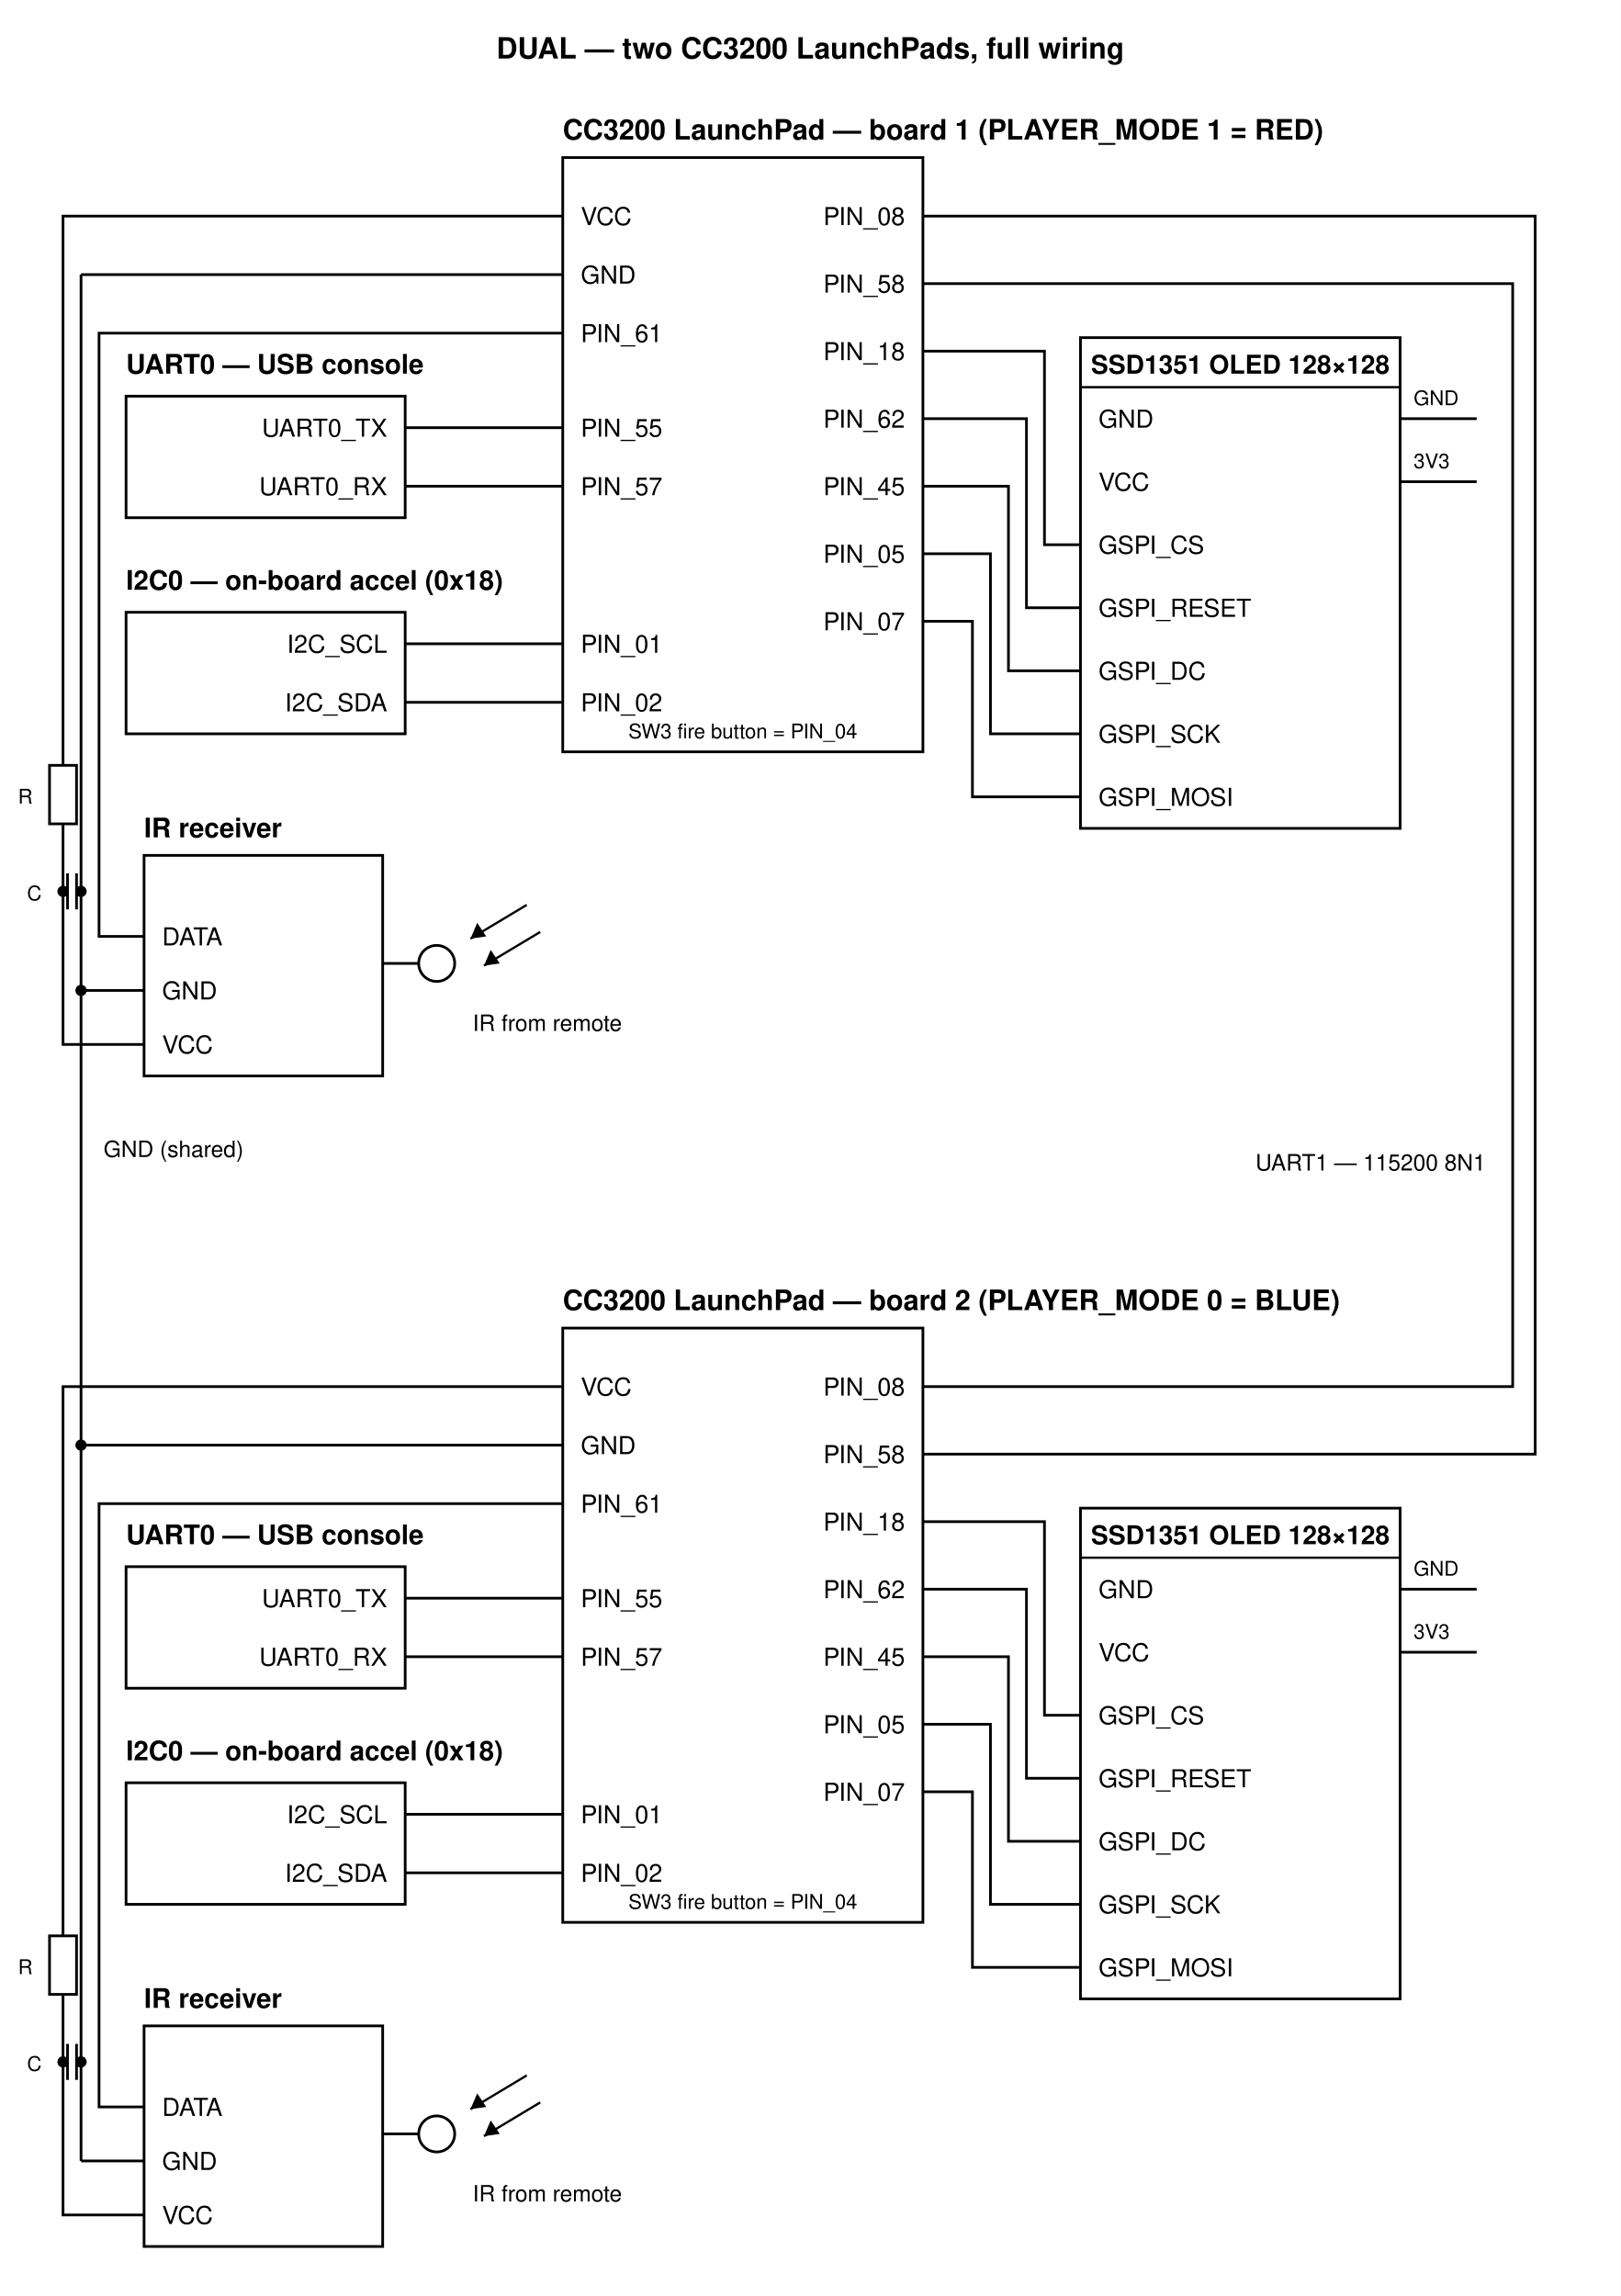
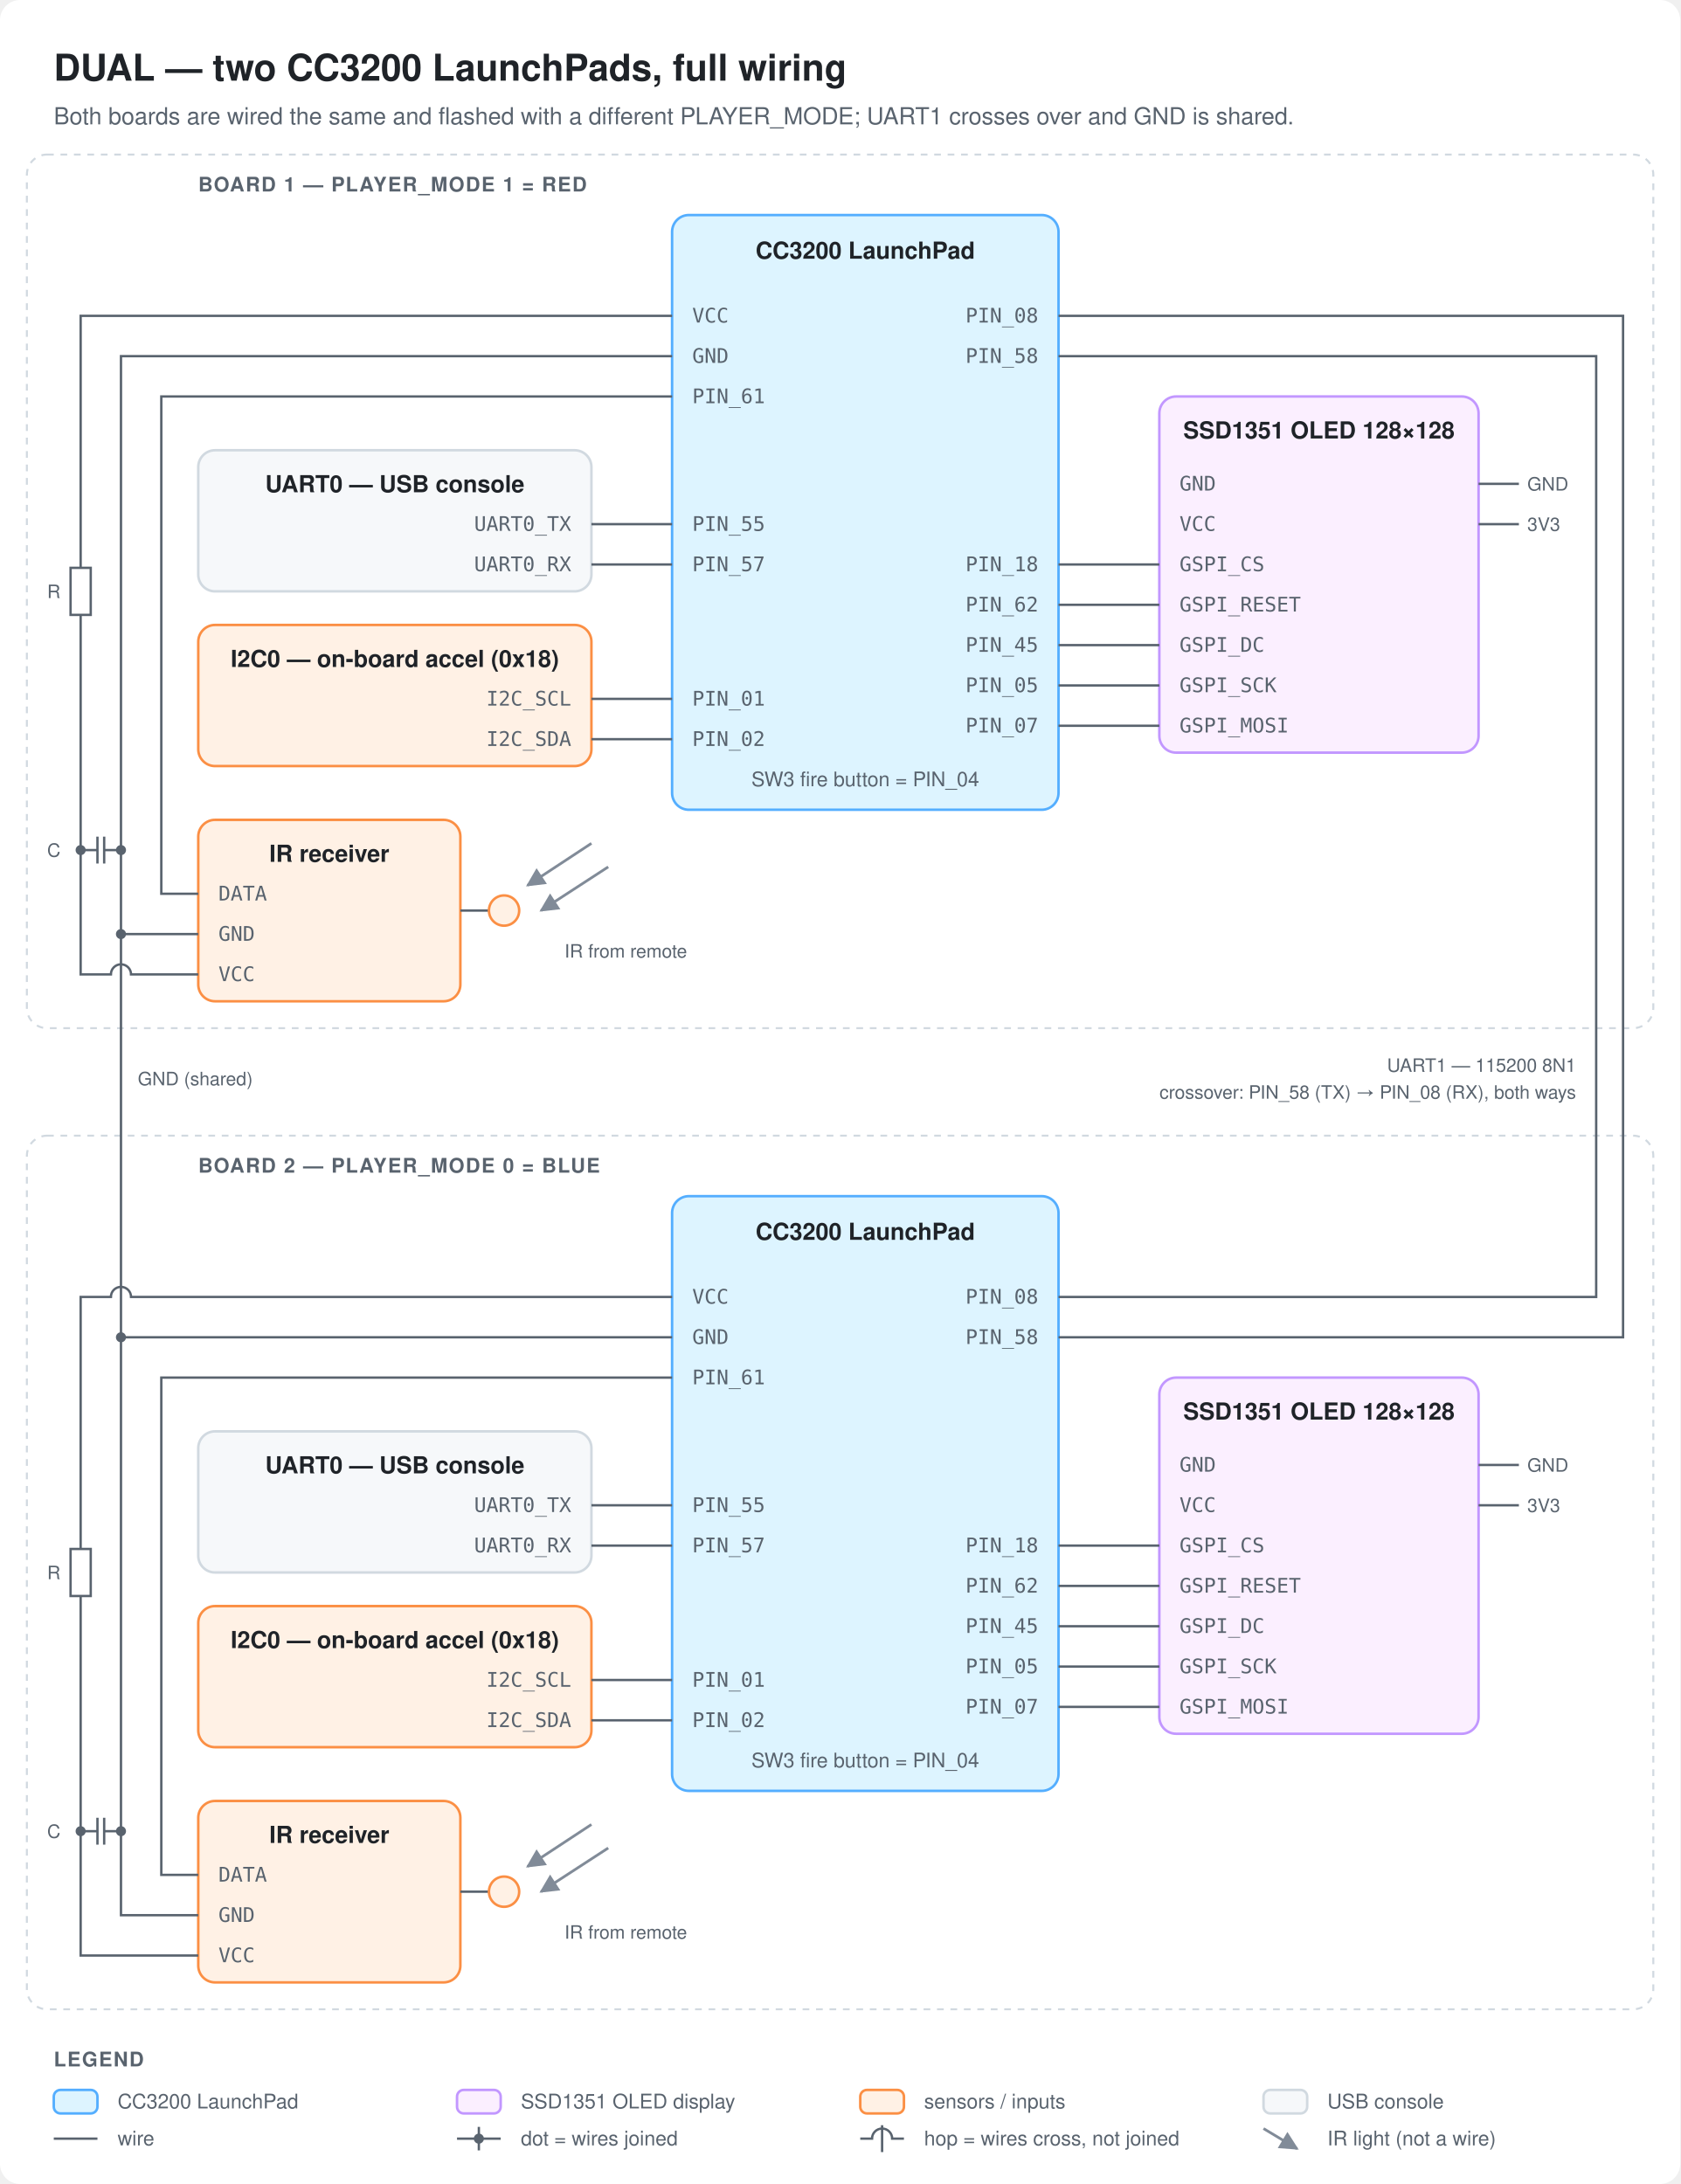
- <svg xmlns="http://www.w3.org/2000/svg" viewBox="0 0 720 1020" width="720">
-   <rect x="0" y="0" width="720" height="1020" fill="#ffffff" />
-   <rect x="250" y="70" width="160" height="264" fill="#ffffff" stroke="#000" stroke-width="1.2" />
-   <text x="250" y="62" font-family="Helvetica, Arial, sans-serif" font-size="12.5" fill="#000" text-anchor="start" font-weight="bold">CC3200 LaunchPad — board 1 (PLAYER_MODE 1 = RED)</text>
-   <text x="258" y="100" font-family="Helvetica, Arial, sans-serif" font-size="11" fill="#000" text-anchor="start" font-weight="normal">VCC</text>
-   <text x="258" y="126" font-family="Helvetica, Arial, sans-serif" font-size="11" fill="#000" text-anchor="start" font-weight="normal">GND</text>
-   <text x="258" y="152" font-family="Helvetica, Arial, sans-serif" font-size="11" fill="#000" text-anchor="start" font-weight="normal">PIN_61</text>
-   <text x="258" y="194" font-family="Helvetica, Arial, sans-serif" font-size="11" fill="#000" text-anchor="start" font-weight="normal">PIN_55</text>
-   <text x="258" y="220" font-family="Helvetica, Arial, sans-serif" font-size="11" fill="#000" text-anchor="start" font-weight="normal">PIN_57</text>
-   <text x="258" y="290" font-family="Helvetica, Arial, sans-serif" font-size="11" fill="#000" text-anchor="start" font-weight="normal">PIN_01</text>
-   <text x="258" y="316" font-family="Helvetica, Arial, sans-serif" font-size="11" fill="#000" text-anchor="start" font-weight="normal">PIN_02</text>
-   <text x="402" y="100" font-family="Helvetica, Arial, sans-serif" font-size="11" fill="#000" text-anchor="end" font-weight="normal">PIN_08</text>
-   <text x="402" y="130" font-family="Helvetica, Arial, sans-serif" font-size="11" fill="#000" text-anchor="end" font-weight="normal">PIN_58</text>
-   <text x="402" y="160" font-family="Helvetica, Arial, sans-serif" font-size="11" fill="#000" text-anchor="end" font-weight="normal">PIN_18</text>
-   <text x="402" y="190" font-family="Helvetica, Arial, sans-serif" font-size="11" fill="#000" text-anchor="end" font-weight="normal">PIN_62</text>
-   <text x="402" y="220" font-family="Helvetica, Arial, sans-serif" font-size="11" fill="#000" text-anchor="end" font-weight="normal">PIN_45</text>
-   <text x="402" y="250" font-family="Helvetica, Arial, sans-serif" font-size="11" fill="#000" text-anchor="end" font-weight="normal">PIN_05</text>
-   <text x="402" y="280" font-family="Helvetica, Arial, sans-serif" font-size="11" fill="#000" text-anchor="end" font-weight="normal">PIN_07</text>
-   <text x="330" y="328" font-family="Helvetica, Arial, sans-serif" font-size="9" fill="#000" text-anchor="middle" font-weight="normal">SW3 fire button = PIN_04</text>
-   <rect x="56" y="176" width="124" height="54" fill="#ffffff" stroke="#000" stroke-width="1.2" />
-   <text x="56" y="166" font-family="Helvetica, Arial, sans-serif" font-size="12" fill="#000" text-anchor="start" font-weight="bold">UART0 — USB console</text>
-   <text x="172" y="194" font-family="Helvetica, Arial, sans-serif" font-size="11" fill="#000" text-anchor="end" font-weight="normal">UART0_TX</text>
-   <text x="172" y="220" font-family="Helvetica, Arial, sans-serif" font-size="11" fill="#000" text-anchor="end" font-weight="normal">UART0_RX</text>
-   <line x1="180" y1="190" x2="250" y2="190" stroke="#000" stroke-width="1.2" />
-   <line x1="180" y1="216" x2="250" y2="216" stroke="#000" stroke-width="1.2" />
-   <rect x="56" y="272" width="124" height="54" fill="#ffffff" stroke="#000" stroke-width="1.2" />
-   <text x="56" y="262" font-family="Helvetica, Arial, sans-serif" font-size="12" fill="#000" text-anchor="start" font-weight="bold">I2C0 — on-board accel (0x18)</text>
-   <text x="172" y="290" font-family="Helvetica, Arial, sans-serif" font-size="11" fill="#000" text-anchor="end" font-weight="normal">I2C_SCL</text>
-   <text x="172" y="316" font-family="Helvetica, Arial, sans-serif" font-size="11" fill="#000" text-anchor="end" font-weight="normal">I2C_SDA</text>
-   <line x1="180" y1="286" x2="250" y2="286" stroke="#000" stroke-width="1.2" />
-   <line x1="180" y1="312" x2="250" y2="312" stroke="#000" stroke-width="1.2" />
-   <rect x="64" y="380" width="106" height="98" fill="#ffffff" stroke="#000" stroke-width="1.2" />
-   <text x="64" y="372" font-family="Helvetica, Arial, sans-serif" font-size="12" fill="#000" text-anchor="start" font-weight="bold">IR receiver</text>
-   <text x="72" y="420" font-family="Helvetica, Arial, sans-serif" font-size="11" fill="#000" text-anchor="start" font-weight="normal">DATA</text>
-   <text x="72" y="444" font-family="Helvetica, Arial, sans-serif" font-size="11" fill="#000" text-anchor="start" font-weight="normal">GND</text>
-   <text x="72" y="468" font-family="Helvetica, Arial, sans-serif" font-size="11" fill="#000" text-anchor="start" font-weight="normal">VCC</text>
-   <line x1="170" y1="428" x2="186" y2="428" stroke="#000" stroke-width="1.2" />
-   <circle cx="194" cy="428" r="8" fill="#ffffff" stroke="#000" stroke-width="1.2" />
-   <line x1="234" y1="402" x2="209" y2="417" stroke="#000" stroke-width="1" />
-   <polygon points="209,417 216,416 212,410" fill="#000" />
-   <line x1="240" y1="414" x2="215" y2="429" stroke="#000" stroke-width="1" />
-   <polygon points="215,429 222,428 218,422" fill="#000" />
-   <text x="210" y="458" font-family="Helvetica, Arial, sans-serif" font-size="10" fill="#000" text-anchor="start" font-weight="normal">IR from remote</text>
-   <polyline points="250,96 28,96 28,340" fill="none" stroke="#000" stroke-width="1.2" />
-   <rect x="22" y="340" width="12" height="26" fill="#ffffff" stroke="#000" stroke-width="1.2" />
-   <text x="8" y="357" font-family="Helvetica, Arial, sans-serif" font-size="9" fill="#000" text-anchor="start" font-weight="normal">R</text>
-   <polyline points="28,366 28,464 64,464" fill="none" stroke="#000" stroke-width="1.2" />
-   <line x1="28" y1="396" x2="30" y2="396" stroke="#000" stroke-width="1.2" />
-   <line x1="30" y1="388" x2="30" y2="404" stroke="#000" stroke-width="1.2" />
-   <line x1="34" y1="388" x2="34" y2="404" stroke="#000" stroke-width="1.2" />
-   <line x1="34" y1="396" x2="36" y2="396" stroke="#000" stroke-width="1.2" />
-   <circle cx="28" cy="396" r="2.5" fill="#000" />
-   <circle cx="36" cy="396" r="2.5" fill="#000" />
-   <text x="12" y="400" font-family="Helvetica, Arial, sans-serif" font-size="9" fill="#000" text-anchor="start" font-weight="normal">C</text>
-   <line x1="250" y1="122" x2="36" y2="122" stroke="#000" stroke-width="1.2" />
-   <polyline points="36,122 36,440" fill="none" stroke="#000" stroke-width="1.2" />
-   <line x1="36" y1="440" x2="64" y2="440" stroke="#000" stroke-width="1.2" />
-   <circle cx="36" cy="440" r="2.5" fill="#000" />
-   <polyline points="250,148 44,148 44,416 64,416" fill="none" stroke="#000" stroke-width="1.2" />
-   <rect x="480" y="150" width="142" height="218" fill="#ffffff" stroke="#000" stroke-width="1.2" />
-   <text x="551" y="166" font-family="Helvetica, Arial, sans-serif" font-size="11.5" fill="#000" text-anchor="middle" font-weight="bold">SSD1351 OLED 128×128</text>
-   <line x1="480" y1="172" x2="622" y2="172" stroke="#000" stroke-width="1" />
-   <text x="488" y="190" font-family="Helvetica, Arial, sans-serif" font-size="11" fill="#000" text-anchor="start" font-weight="normal">GND</text>
-   <text x="488" y="218" font-family="Helvetica, Arial, sans-serif" font-size="11" fill="#000" text-anchor="start" font-weight="normal">VCC</text>
-   <text x="488" y="246" font-family="Helvetica, Arial, sans-serif" font-size="11" fill="#000" text-anchor="start" font-weight="normal">GSPI_CS</text>
-   <text x="488" y="274" font-family="Helvetica, Arial, sans-serif" font-size="11" fill="#000" text-anchor="start" font-weight="normal">GSPI_RESET</text>
-   <text x="488" y="302" font-family="Helvetica, Arial, sans-serif" font-size="11" fill="#000" text-anchor="start" font-weight="normal">GSPI_DC</text>
-   <text x="488" y="330" font-family="Helvetica, Arial, sans-serif" font-size="11" fill="#000" text-anchor="start" font-weight="normal">GSPI_SCK</text>
-   <text x="488" y="358" font-family="Helvetica, Arial, sans-serif" font-size="11" fill="#000" text-anchor="start" font-weight="normal">GSPI_MOSI</text>
-   <line x1="622" y1="186" x2="656" y2="186" stroke="#000" stroke-width="1.2" />
-   <text x="628" y="180" font-family="Helvetica, Arial, sans-serif" font-size="9" fill="#000" text-anchor="start" font-weight="normal">GND</text>
-   <line x1="622" y1="214" x2="656" y2="214" stroke="#000" stroke-width="1.2" />
-   <text x="628" y="208" font-family="Helvetica, Arial, sans-serif" font-size="9" fill="#000" text-anchor="start" font-weight="normal">3V3</text>
-   <polyline points="410,156 464,156 464,242 480,242" fill="none" stroke="#000" stroke-width="1.2" />
-   <polyline points="410,186 456,186 456,270 480,270" fill="none" stroke="#000" stroke-width="1.2" />
-   <polyline points="410,216 448,216 448,298 480,298" fill="none" stroke="#000" stroke-width="1.2" />
-   <polyline points="410,246 440,246 440,326 480,326" fill="none" stroke="#000" stroke-width="1.2" />
-   <polyline points="410,276 432,276 432,354 480,354" fill="none" stroke="#000" stroke-width="1.2" />
-   <rect x="250" y="590" width="160" height="264" fill="#ffffff" stroke="#000" stroke-width="1.2" />
-   <text x="250" y="582" font-family="Helvetica, Arial, sans-serif" font-size="12.5" fill="#000" text-anchor="start" font-weight="bold">CC3200 LaunchPad — board 2 (PLAYER_MODE 0 = BLUE)</text>
-   <text x="258" y="620" font-family="Helvetica, Arial, sans-serif" font-size="11" fill="#000" text-anchor="start" font-weight="normal">VCC</text>
-   <text x="258" y="646" font-family="Helvetica, Arial, sans-serif" font-size="11" fill="#000" text-anchor="start" font-weight="normal">GND</text>
-   <text x="258" y="672" font-family="Helvetica, Arial, sans-serif" font-size="11" fill="#000" text-anchor="start" font-weight="normal">PIN_61</text>
-   <text x="258" y="714" font-family="Helvetica, Arial, sans-serif" font-size="11" fill="#000" text-anchor="start" font-weight="normal">PIN_55</text>
-   <text x="258" y="740" font-family="Helvetica, Arial, sans-serif" font-size="11" fill="#000" text-anchor="start" font-weight="normal">PIN_57</text>
-   <text x="258" y="810" font-family="Helvetica, Arial, sans-serif" font-size="11" fill="#000" text-anchor="start" font-weight="normal">PIN_01</text>
-   <text x="258" y="836" font-family="Helvetica, Arial, sans-serif" font-size="11" fill="#000" text-anchor="start" font-weight="normal">PIN_02</text>
-   <text x="402" y="620" font-family="Helvetica, Arial, sans-serif" font-size="11" fill="#000" text-anchor="end" font-weight="normal">PIN_08</text>
-   <text x="402" y="650" font-family="Helvetica, Arial, sans-serif" font-size="11" fill="#000" text-anchor="end" font-weight="normal">PIN_58</text>
-   <text x="402" y="680" font-family="Helvetica, Arial, sans-serif" font-size="11" fill="#000" text-anchor="end" font-weight="normal">PIN_18</text>
-   <text x="402" y="710" font-family="Helvetica, Arial, sans-serif" font-size="11" fill="#000" text-anchor="end" font-weight="normal">PIN_62</text>
-   <text x="402" y="740" font-family="Helvetica, Arial, sans-serif" font-size="11" fill="#000" text-anchor="end" font-weight="normal">PIN_45</text>
-   <text x="402" y="770" font-family="Helvetica, Arial, sans-serif" font-size="11" fill="#000" text-anchor="end" font-weight="normal">PIN_05</text>
-   <text x="402" y="800" font-family="Helvetica, Arial, sans-serif" font-size="11" fill="#000" text-anchor="end" font-weight="normal">PIN_07</text>
-   <text x="330" y="848" font-family="Helvetica, Arial, sans-serif" font-size="9" fill="#000" text-anchor="middle" font-weight="normal">SW3 fire button = PIN_04</text>
-   <rect x="56" y="696" width="124" height="54" fill="#ffffff" stroke="#000" stroke-width="1.2" />
-   <text x="56" y="686" font-family="Helvetica, Arial, sans-serif" font-size="12" fill="#000" text-anchor="start" font-weight="bold">UART0 — USB console</text>
-   <text x="172" y="714" font-family="Helvetica, Arial, sans-serif" font-size="11" fill="#000" text-anchor="end" font-weight="normal">UART0_TX</text>
-   <text x="172" y="740" font-family="Helvetica, Arial, sans-serif" font-size="11" fill="#000" text-anchor="end" font-weight="normal">UART0_RX</text>
-   <line x1="180" y1="710" x2="250" y2="710" stroke="#000" stroke-width="1.2" />
-   <line x1="180" y1="736" x2="250" y2="736" stroke="#000" stroke-width="1.2" />
-   <rect x="56" y="792" width="124" height="54" fill="#ffffff" stroke="#000" stroke-width="1.2" />
-   <text x="56" y="782" font-family="Helvetica, Arial, sans-serif" font-size="12" fill="#000" text-anchor="start" font-weight="bold">I2C0 — on-board accel (0x18)</text>
-   <text x="172" y="810" font-family="Helvetica, Arial, sans-serif" font-size="11" fill="#000" text-anchor="end" font-weight="normal">I2C_SCL</text>
-   <text x="172" y="836" font-family="Helvetica, Arial, sans-serif" font-size="11" fill="#000" text-anchor="end" font-weight="normal">I2C_SDA</text>
-   <line x1="180" y1="806" x2="250" y2="806" stroke="#000" stroke-width="1.2" />
-   <line x1="180" y1="832" x2="250" y2="832" stroke="#000" stroke-width="1.2" />
-   <rect x="64" y="900" width="106" height="98" fill="#ffffff" stroke="#000" stroke-width="1.2" />
-   <text x="64" y="892" font-family="Helvetica, Arial, sans-serif" font-size="12" fill="#000" text-anchor="start" font-weight="bold">IR receiver</text>
-   <text x="72" y="940" font-family="Helvetica, Arial, sans-serif" font-size="11" fill="#000" text-anchor="start" font-weight="normal">DATA</text>
-   <text x="72" y="964" font-family="Helvetica, Arial, sans-serif" font-size="11" fill="#000" text-anchor="start" font-weight="normal">GND</text>
-   <text x="72" y="988" font-family="Helvetica, Arial, sans-serif" font-size="11" fill="#000" text-anchor="start" font-weight="normal">VCC</text>
-   <line x1="170" y1="948" x2="186" y2="948" stroke="#000" stroke-width="1.2" />
-   <circle cx="194" cy="948" r="8" fill="#ffffff" stroke="#000" stroke-width="1.2" />
-   <line x1="234" y1="922" x2="209" y2="937" stroke="#000" stroke-width="1" />
-   <polygon points="209,937 216,936 212,930" fill="#000" />
-   <line x1="240" y1="934" x2="215" y2="949" stroke="#000" stroke-width="1" />
-   <polygon points="215,949 222,948 218,942" fill="#000" />
-   <text x="210" y="978" font-family="Helvetica, Arial, sans-serif" font-size="10" fill="#000" text-anchor="start" font-weight="normal">IR from remote</text>
-   <polyline points="250,616 28,616 28,860" fill="none" stroke="#000" stroke-width="1.2" />
-   <rect x="22" y="860" width="12" height="26" fill="#ffffff" stroke="#000" stroke-width="1.2" />
-   <text x="8" y="877" font-family="Helvetica, Arial, sans-serif" font-size="9" fill="#000" text-anchor="start" font-weight="normal">R</text>
-   <polyline points="28,886 28,984 64,984" fill="none" stroke="#000" stroke-width="1.2" />
-   <line x1="28" y1="916" x2="30" y2="916" stroke="#000" stroke-width="1.2" />
-   <line x1="30" y1="908" x2="30" y2="924" stroke="#000" stroke-width="1.2" />
-   <line x1="34" y1="908" x2="34" y2="924" stroke="#000" stroke-width="1.2" />
-   <line x1="34" y1="916" x2="36" y2="916" stroke="#000" stroke-width="1.2" />
-   <circle cx="28" cy="916" r="2.5" fill="#000" />
-   <circle cx="36" cy="916" r="2.5" fill="#000" />
-   <text x="12" y="920" font-family="Helvetica, Arial, sans-serif" font-size="9" fill="#000" text-anchor="start" font-weight="normal">C</text>
-   <line x1="250" y1="642" x2="36" y2="642" stroke="#000" stroke-width="1.2" />
-   <circle cx="36" cy="642" r="2.5" fill="#000" />
-   <line x1="36" y1="960" x2="64" y2="960" stroke="#000" stroke-width="1.2" />
-   <polyline points="250,668 44,668 44,936 64,936" fill="none" stroke="#000" stroke-width="1.2" />
-   <rect x="480" y="670" width="142" height="218" fill="#ffffff" stroke="#000" stroke-width="1.2" />
-   <text x="551" y="686" font-family="Helvetica, Arial, sans-serif" font-size="11.5" fill="#000" text-anchor="middle" font-weight="bold">SSD1351 OLED 128×128</text>
-   <line x1="480" y1="692" x2="622" y2="692" stroke="#000" stroke-width="1" />
-   <text x="488" y="710" font-family="Helvetica, Arial, sans-serif" font-size="11" fill="#000" text-anchor="start" font-weight="normal">GND</text>
-   <text x="488" y="738" font-family="Helvetica, Arial, sans-serif" font-size="11" fill="#000" text-anchor="start" font-weight="normal">VCC</text>
-   <text x="488" y="766" font-family="Helvetica, Arial, sans-serif" font-size="11" fill="#000" text-anchor="start" font-weight="normal">GSPI_CS</text>
-   <text x="488" y="794" font-family="Helvetica, Arial, sans-serif" font-size="11" fill="#000" text-anchor="start" font-weight="normal">GSPI_RESET</text>
-   <text x="488" y="822" font-family="Helvetica, Arial, sans-serif" font-size="11" fill="#000" text-anchor="start" font-weight="normal">GSPI_DC</text>
-   <text x="488" y="850" font-family="Helvetica, Arial, sans-serif" font-size="11" fill="#000" text-anchor="start" font-weight="normal">GSPI_SCK</text>
-   <text x="488" y="878" font-family="Helvetica, Arial, sans-serif" font-size="11" fill="#000" text-anchor="start" font-weight="normal">GSPI_MOSI</text>
-   <line x1="622" y1="706" x2="656" y2="706" stroke="#000" stroke-width="1.2" />
-   <text x="628" y="700" font-family="Helvetica, Arial, sans-serif" font-size="9" fill="#000" text-anchor="start" font-weight="normal">GND</text>
-   <line x1="622" y1="734" x2="656" y2="734" stroke="#000" stroke-width="1.2" />
-   <text x="628" y="728" font-family="Helvetica, Arial, sans-serif" font-size="9" fill="#000" text-anchor="start" font-weight="normal">3V3</text>
-   <polyline points="410,676 464,676 464,762 480,762" fill="none" stroke="#000" stroke-width="1.2" />
-   <polyline points="410,706 456,706 456,790 480,790" fill="none" stroke="#000" stroke-width="1.2" />
-   <polyline points="410,736 448,736 448,818 480,818" fill="none" stroke="#000" stroke-width="1.2" />
-   <polyline points="410,766 440,766 440,846 480,846" fill="none" stroke="#000" stroke-width="1.2" />
-   <polyline points="410,796 432,796 432,874 480,874" fill="none" stroke="#000" stroke-width="1.2" />
-   <text x="360" y="26" font-family="Helvetica, Arial, sans-serif" font-size="13" fill="#000" text-anchor="middle" font-weight="bold">DUAL — two CC3200 LaunchPads, full wiring</text>
-   <line x1="36" y1="440" x2="36" y2="960" stroke="#000" stroke-width="1.2" />
-   <text x="46" y="514" font-family="Helvetica, Arial, sans-serif" font-size="10" fill="#000" text-anchor="start" font-weight="normal">GND (shared)</text>
-   <polyline points="410,126 672,126 672,616 410,616" fill="none" stroke="#000" stroke-width="1.2" />
-   <polyline points="410,96 682,96 682,646 410,646" fill="none" stroke="#000" stroke-width="1.2" />
-   <text x="660" y="520" font-family="Helvetica, Arial, sans-serif" font-size="10" fill="#000" text-anchor="end" font-weight="normal">UART1 — 115200 8N1</text>
+ <svg xmlns="http://www.w3.org/2000/svg" viewBox="0 0 1000 1300" width="1000" height="1300" role="img" aria-label="DUAL wiring: two CC3200 LaunchPads wired identically. Each board: UART0 USB console on PIN_55/PIN_57, on-board I2C0 accelerometer 0x18 on PIN_01/PIN_02, IR receiver DATA on PIN_61 with VCC through a resistor R and a capacitor C to GND, SSD1351 OLED with CS PIN_18, RESET PIN_62, DC PIN_45, SCK PIN_05, MOSI PIN_07 and GND/3V3, SW3 fire button on PIN_04. UART1 crossover between boards at 115200 8N1: board 1 PIN_08 to board 2 PIN_58 and board 1 PIN_58 to board 2 PIN_08; GND shared between the boards.">
+   <style>
+     .bg{fill:#ffffff}
+     .title{fill:#1f2328;font:600 22px -apple-system,BlinkMacSystemFont,"Segoe UI",Helvetica,Arial,sans-serif}
+     .sub{fill:#59636e;font:14px -apple-system,BlinkMacSystemFont,"Segoe UI",Helvetica,Arial,sans-serif}
+     .lbl{fill:#1f2328;font:600 14px -apple-system,BlinkMacSystemFont,"Segoe UI",Helvetica,Arial,sans-serif}
+     .note{fill:#59636e;font:12px -apple-system,BlinkMacSystemFont,"Segoe UI",Helvetica,Arial,sans-serif}
+     .glbl{fill:#59636e;font:600 12px -apple-system,BlinkMacSystemFont,"Segoe UI",Helvetica,Arial,sans-serif;letter-spacing:.06em}
+     .elbl{fill:#59636e;font:11px -apple-system,BlinkMacSystemFont,"Segoe UI",Helvetica,Arial,sans-serif}
+     .edge{stroke:#818b98;stroke-width:1.6;fill:none}
+     .edge-dash{stroke:#818b98;stroke-width:1.6;fill:none;stroke-dasharray:6 4}
+     .arrow{fill:#818b98}
+     .group{fill:none;stroke:#d1d9e0;stroke-width:1.2;stroke-dasharray:4 4}
+     .b-blue{fill:#ddf4ff;stroke:#54aeff;stroke-width:1.5}
+     .b-green{fill:#dafbe1;stroke:#4ac26b;stroke-width:1.5}
+     .b-purple{fill:#fbefff;stroke:#c297ff;stroke-width:1.5}
+     .b-orange{fill:#fff1e5;stroke:#fb8f44;stroke-width:1.5}
+     .b-gray{fill:#f6f8fa;stroke:#d1d9e0;stroke-width:1.5}
+     .b-red{fill:#ffebe9;stroke:#ff8182;stroke-width:1.5}
+     .b-planned{fill:#f6f8fa;stroke:#818b98;stroke-width:1.5;stroke-dasharray:5 4}
+     .mono{font-family:ui-monospace,SFMono-Regular,Menlo,Consolas,monospace}
+     .wire{stroke:#59636e;stroke-width:1.4;fill:none}
+     .dot{fill:#59636e}
+     @media (prefers-color-scheme: dark){
+       .bg{fill:#0d1117}
+       .title,.lbl{fill:#e6edf3}
+       .sub,.note,.glbl,.elbl{fill:#9198a1}
+       .edge,.edge-dash{stroke:#9198a1}
+       .arrow{fill:#9198a1}
+       .group{stroke:#3d444d}
+       .b-blue{fill:#0c2d6b;stroke:#4493f8}
+       .b-green{fill:#0f3b1e;stroke:#3fb950}
+       .b-purple{fill:#2e1a4f;stroke:#ab7df8}
+       .b-orange{fill:#3d1f0a;stroke:#f0883e}
+       .b-gray{fill:#151b23;stroke:#3d444d}
+       .b-red{fill:#3c1618;stroke:#f85149}
+       .b-planned{fill:#151b23;stroke:#9198a1}
+       .wire{stroke:#9198a1}
+       .dot{fill:#9198a1}
+     }
+   </style>
+   <defs>
+     <marker id="ah" viewBox="0 0 10 10" refX="9" refY="5" markerWidth="7" markerHeight="7" orient="auto-start-reverse">
+       <path class="arrow" d="M0,0 L10,5 L0,10 z" />
+     </marker>
+   </defs>
+   <rect class="bg" width="1000" height="1300" rx="12" />
+   <text class="title" x="32" y="48">DUAL — two CC3200 LaunchPads, full wiring</text>
+   <text class="sub" x="32" y="74">Both boards are wired the same and flashed with a different PLAYER_MODE; UART1 crosses over and GND is shared.</text>
+   <rect class="group" x="16" y="92" width="968" height="520" rx="12" />
+   <text class="glbl" x="118" y="114">BOARD 1 — PLAYER_MODE 1 = RED</text>
+   <rect class="b-blue" x="400" y="128" width="230" height="354" rx="10" />
+   <text class="lbl" x="515" y="154" text-anchor="middle">CC3200 LaunchPad</text>
+   <text class="note mono" x="412" y="192">VCC</text>
+   <text class="note mono" x="412" y="216">GND</text>
+   <text class="note mono" x="412" y="240">PIN_61</text>
+   <text class="note mono" x="412" y="316">PIN_55</text>
+   <text class="note mono" x="412" y="340">PIN_57</text>
+   <text class="note mono" x="412" y="420">PIN_01</text>
+   <text class="note mono" x="412" y="444">PIN_02</text>
+   <text class="note mono" x="618" y="192" text-anchor="end">PIN_08</text>
+   <text class="note mono" x="618" y="216" text-anchor="end">PIN_58</text>
+   <text class="note mono" x="618" y="340" text-anchor="end">PIN_18</text>
+   <text class="note mono" x="618" y="364" text-anchor="end">PIN_62</text>
+   <text class="note mono" x="618" y="388" text-anchor="end">PIN_45</text>
+   <text class="note mono" x="618" y="412" text-anchor="end">PIN_05</text>
+   <text class="note mono" x="618" y="436" text-anchor="end">PIN_07</text>
+   <text class="note" x="515" y="468" text-anchor="middle">SW3 fire button = PIN_04</text>
+   <rect class="b-gray" x="118" y="268" width="234" height="84" rx="10" />
+   <text class="lbl" x="235" y="293" text-anchor="middle">UART0 — USB console</text>
+   <text class="note mono" x="340" y="316" text-anchor="end">UART0_TX</text>
+   <text class="note mono" x="340" y="340" text-anchor="end">UART0_RX</text>
+   <rect class="b-orange" x="118" y="372" width="234" height="84" rx="10" />
+   <text class="lbl" x="235" y="397" text-anchor="middle">I2C0 — on-board accel (0x18)</text>
+   <text class="note mono" x="340" y="420" text-anchor="end">I2C_SCL</text>
+   <text class="note mono" x="340" y="444" text-anchor="end">I2C_SDA</text>
+   <path class="wire" d="M352,312 H400" />
+   <path class="wire" d="M352,336 H400" />
+   <path class="wire" d="M352,416 H400" />
+   <path class="wire" d="M352,440 H400" />
+   <rect class="b-orange" x="118" y="488" width="156" height="108" rx="10" />
+   <text class="lbl" x="196" y="513" text-anchor="middle">IR receiver</text>
+   <text class="note mono" x="130" y="536">DATA</text>
+   <text class="note mono" x="130" y="560">GND</text>
+   <text class="note mono" x="130" y="584">VCC</text>
+   <path class="wire" d="M274,542 H291" />
+   <circle class="b-orange" data-part="IR window" cx="300" cy="542" r="9" />
+   <path class="edge" d="M352,502 L314,527" marker-end="url(#ah)" />
+   <path class="edge" d="M362,516 L322,542" marker-end="url(#ah)" />
+   <text class="elbl" x="336" y="570">IR from remote</text>
+   <rect class="b-purple" x="690" y="236" width="190" height="212" rx="10" />
+   <text class="lbl" x="785" y="261" text-anchor="middle">SSD1351 OLED 128×128</text>
+   <text class="note mono" x="702" y="292">GND</text>
+   <text class="note mono" x="702" y="316">VCC</text>
+   <text class="note mono" x="702" y="340">GSPI_CS</text>
+   <text class="note mono" x="702" y="364">GSPI_RESET</text>
+   <text class="note mono" x="702" y="388">GSPI_DC</text>
+   <text class="note mono" x="702" y="412">GSPI_SCK</text>
+   <text class="note mono" x="702" y="436">GSPI_MOSI</text>
+   <path class="wire" d="M630,336 H690" />
+   <path class="wire" d="M630,360 H690" />
+   <path class="wire" d="M630,384 H690" />
+   <path class="wire" d="M630,408 H690" />
+   <path class="wire" d="M630,432 H690" />
+   <path class="wire" d="M880,288 H904" />
+   <text class="elbl" x="909" y="292">GND</text>
+   <path class="wire" d="M880,312 H904" />
+   <text class="elbl" x="909" y="316">3V3</text>
+   <path class="wire" d="M400,236 H96 V532 H118" />
+   <path class="wire" d="M400,188 H48 V338" />
+   <rect class="wire" data-part="R1" x="42" y="338" width="12" height="28" />
+   <text class="elbl" x="36" y="356" text-anchor="end">R</text>
+   <path class="wire" d="M48,366 V580 H66 A6,6 0 0 1 78,580 H118" />
+   <path class="wire" d="M48,506 H58" />
+   <path class="wire" data-part="C1a" d="M58,498 V514" />
+   <path class="wire" data-part="C1b" d="M62,498 V514" />
+   <path class="wire" d="M62,506 H72" />
+   <circle class="dot" cx="48" cy="506" r="3" />
+   <circle class="dot" cx="72" cy="506" r="3" />
+   <text class="elbl" x="36" y="510" text-anchor="end">C</text>
+   <path class="wire" d="M72,556 H118" />
+   <rect class="group" x="16" y="676" width="968" height="520" rx="12" />
+   <text class="glbl" x="118" y="698">BOARD 2 — PLAYER_MODE 0 = BLUE</text>
+   <rect class="b-blue" x="400" y="712" width="230" height="354" rx="10" />
+   <text class="lbl" x="515" y="738" text-anchor="middle">CC3200 LaunchPad</text>
+   <text class="note mono" x="412" y="776">VCC</text>
+   <text class="note mono" x="412" y="800">GND</text>
+   <text class="note mono" x="412" y="824">PIN_61</text>
+   <text class="note mono" x="412" y="900">PIN_55</text>
+   <text class="note mono" x="412" y="924">PIN_57</text>
+   <text class="note mono" x="412" y="1004">PIN_01</text>
+   <text class="note mono" x="412" y="1028">PIN_02</text>
+   <text class="note mono" x="618" y="776" text-anchor="end">PIN_08</text>
+   <text class="note mono" x="618" y="800" text-anchor="end">PIN_58</text>
+   <text class="note mono" x="618" y="924" text-anchor="end">PIN_18</text>
+   <text class="note mono" x="618" y="948" text-anchor="end">PIN_62</text>
+   <text class="note mono" x="618" y="972" text-anchor="end">PIN_45</text>
+   <text class="note mono" x="618" y="996" text-anchor="end">PIN_05</text>
+   <text class="note mono" x="618" y="1020" text-anchor="end">PIN_07</text>
+   <text class="note" x="515" y="1052" text-anchor="middle">SW3 fire button = PIN_04</text>
+   <rect class="b-gray" x="118" y="852" width="234" height="84" rx="10" />
+   <text class="lbl" x="235" y="877" text-anchor="middle">UART0 — USB console</text>
+   <text class="note mono" x="340" y="900" text-anchor="end">UART0_TX</text>
+   <text class="note mono" x="340" y="924" text-anchor="end">UART0_RX</text>
+   <rect class="b-orange" x="118" y="956" width="234" height="84" rx="10" />
+   <text class="lbl" x="235" y="981" text-anchor="middle">I2C0 — on-board accel (0x18)</text>
+   <text class="note mono" x="340" y="1004" text-anchor="end">I2C_SCL</text>
+   <text class="note mono" x="340" y="1028" text-anchor="end">I2C_SDA</text>
+   <path class="wire" d="M352,896 H400" />
+   <path class="wire" d="M352,920 H400" />
+   <path class="wire" d="M352,1000 H400" />
+   <path class="wire" d="M352,1024 H400" />
+   <rect class="b-orange" x="118" y="1072" width="156" height="108" rx="10" />
+   <text class="lbl" x="196" y="1097" text-anchor="middle">IR receiver</text>
+   <text class="note mono" x="130" y="1120">DATA</text>
+   <text class="note mono" x="130" y="1144">GND</text>
+   <text class="note mono" x="130" y="1168">VCC</text>
+   <path class="wire" d="M274,1126 H291" />
+   <circle class="b-orange" data-part="IR window" cx="300" cy="1126" r="9" />
+   <path class="edge" d="M352,1086 L314,1111" marker-end="url(#ah)" />
+   <path class="edge" d="M362,1100 L322,1126" marker-end="url(#ah)" />
+   <text class="elbl" x="336" y="1154">IR from remote</text>
+   <rect class="b-purple" x="690" y="820" width="190" height="212" rx="10" />
+   <text class="lbl" x="785" y="845" text-anchor="middle">SSD1351 OLED 128×128</text>
+   <text class="note mono" x="702" y="876">GND</text>
+   <text class="note mono" x="702" y="900">VCC</text>
+   <text class="note mono" x="702" y="924">GSPI_CS</text>
+   <text class="note mono" x="702" y="948">GSPI_RESET</text>
+   <text class="note mono" x="702" y="972">GSPI_DC</text>
+   <text class="note mono" x="702" y="996">GSPI_SCK</text>
+   <text class="note mono" x="702" y="1020">GSPI_MOSI</text>
+   <path class="wire" d="M630,920 H690" />
+   <path class="wire" d="M630,944 H690" />
+   <path class="wire" d="M630,968 H690" />
+   <path class="wire" d="M630,992 H690" />
+   <path class="wire" d="M630,1016 H690" />
+   <path class="wire" d="M880,872 H904" />
+   <text class="elbl" x="909" y="876">GND</text>
+   <path class="wire" d="M880,896 H904" />
+   <text class="elbl" x="909" y="900">3V3</text>
+   <path class="wire" d="M400,820 H96 V1116 H118" />
+   <path class="wire" d="M48,922 V772 H66 A6,6 0 0 1 78,772 H400" />
+   <rect class="wire" data-part="R2" x="42" y="922" width="12" height="28" />
+   <text class="elbl" x="36" y="940" text-anchor="end">R</text>
+   <path class="wire" d="M48,950 V1164 H118" />
+   <path class="wire" d="M48,1090 H58" />
+   <path class="wire" data-part="C2a" d="M58,1082 V1098" />
+   <path class="wire" data-part="C2b" d="M62,1082 V1098" />
+   <path class="wire" d="M62,1090 H72" />
+   <circle class="dot" cx="48" cy="1090" r="3" />
+   <circle class="dot" cx="72" cy="1090" r="3" />
+   <text class="elbl" x="36" y="1094" text-anchor="end">C</text>
+   <path class="wire" d="M400,212 H72 V1140 H118" />
+   <path class="wire" d="M72,796 H400" />
+   <circle class="dot" cx="72" cy="556" r="3" />
+   <circle class="dot" cx="72" cy="796" r="3" />
+   <text class="elbl" x="82" y="646">GND (shared)</text>
+   <path class="wire" d="M630,188 H966 V796 H630" />
+   <path class="wire" d="M630,212 H950 V772 H630" />
+   <text class="elbl" x="938" y="638" text-anchor="end">UART1 — 115200 8N1</text>
+   <text class="elbl" x="938" y="654" text-anchor="end">crossover: PIN_58 (TX) → PIN_08 (RX), both ways</text>
+   <text class="glbl" x="32" y="1230">LEGEND</text>
+   <rect class="b-blue" x="32" y="1244" width="26" height="14" rx="4" />
+   <text class="note" x="70" y="1255">CC3200 LaunchPad</text>
+   <rect class="b-purple" x="272" y="1244" width="26" height="14" rx="4" />
+   <text class="note" x="310" y="1255">SSD1351 OLED display</text>
+   <rect class="b-orange" x="512" y="1244" width="26" height="14" rx="4" />
+   <text class="note" x="550" y="1255">sensors / inputs</text>
+   <rect class="b-gray" x="752" y="1244" width="26" height="14" rx="4" />
+   <text class="note" x="790" y="1255">USB console</text>
+   <path class="wire" d="M32,1273 H58" />
+   <text class="note" x="70" y="1277">wire</text>
+   <path class="wire" d="M272,1273 H298" />
+   <path class="wire" d="M285,1266 V1280" />
+   <circle class="dot" cx="285" cy="1273" r="3" />
+   <text class="note" x="310" y="1277">dot = wires joined</text>
+   <path class="wire" d="M512,1273 H519 A6,6 0 0 1 531,1273 H538" />
+   <path class="wire" d="M525,1265 V1281" />
+   <text class="note" x="550" y="1277">hop = wires cross, not joined</text>
+   <path class="edge" d="M752,1267 L772,1279" marker-end="url(#ah)" />
+   <text class="note" x="790" y="1277">IR light (not a wire)</text>
</svg>
